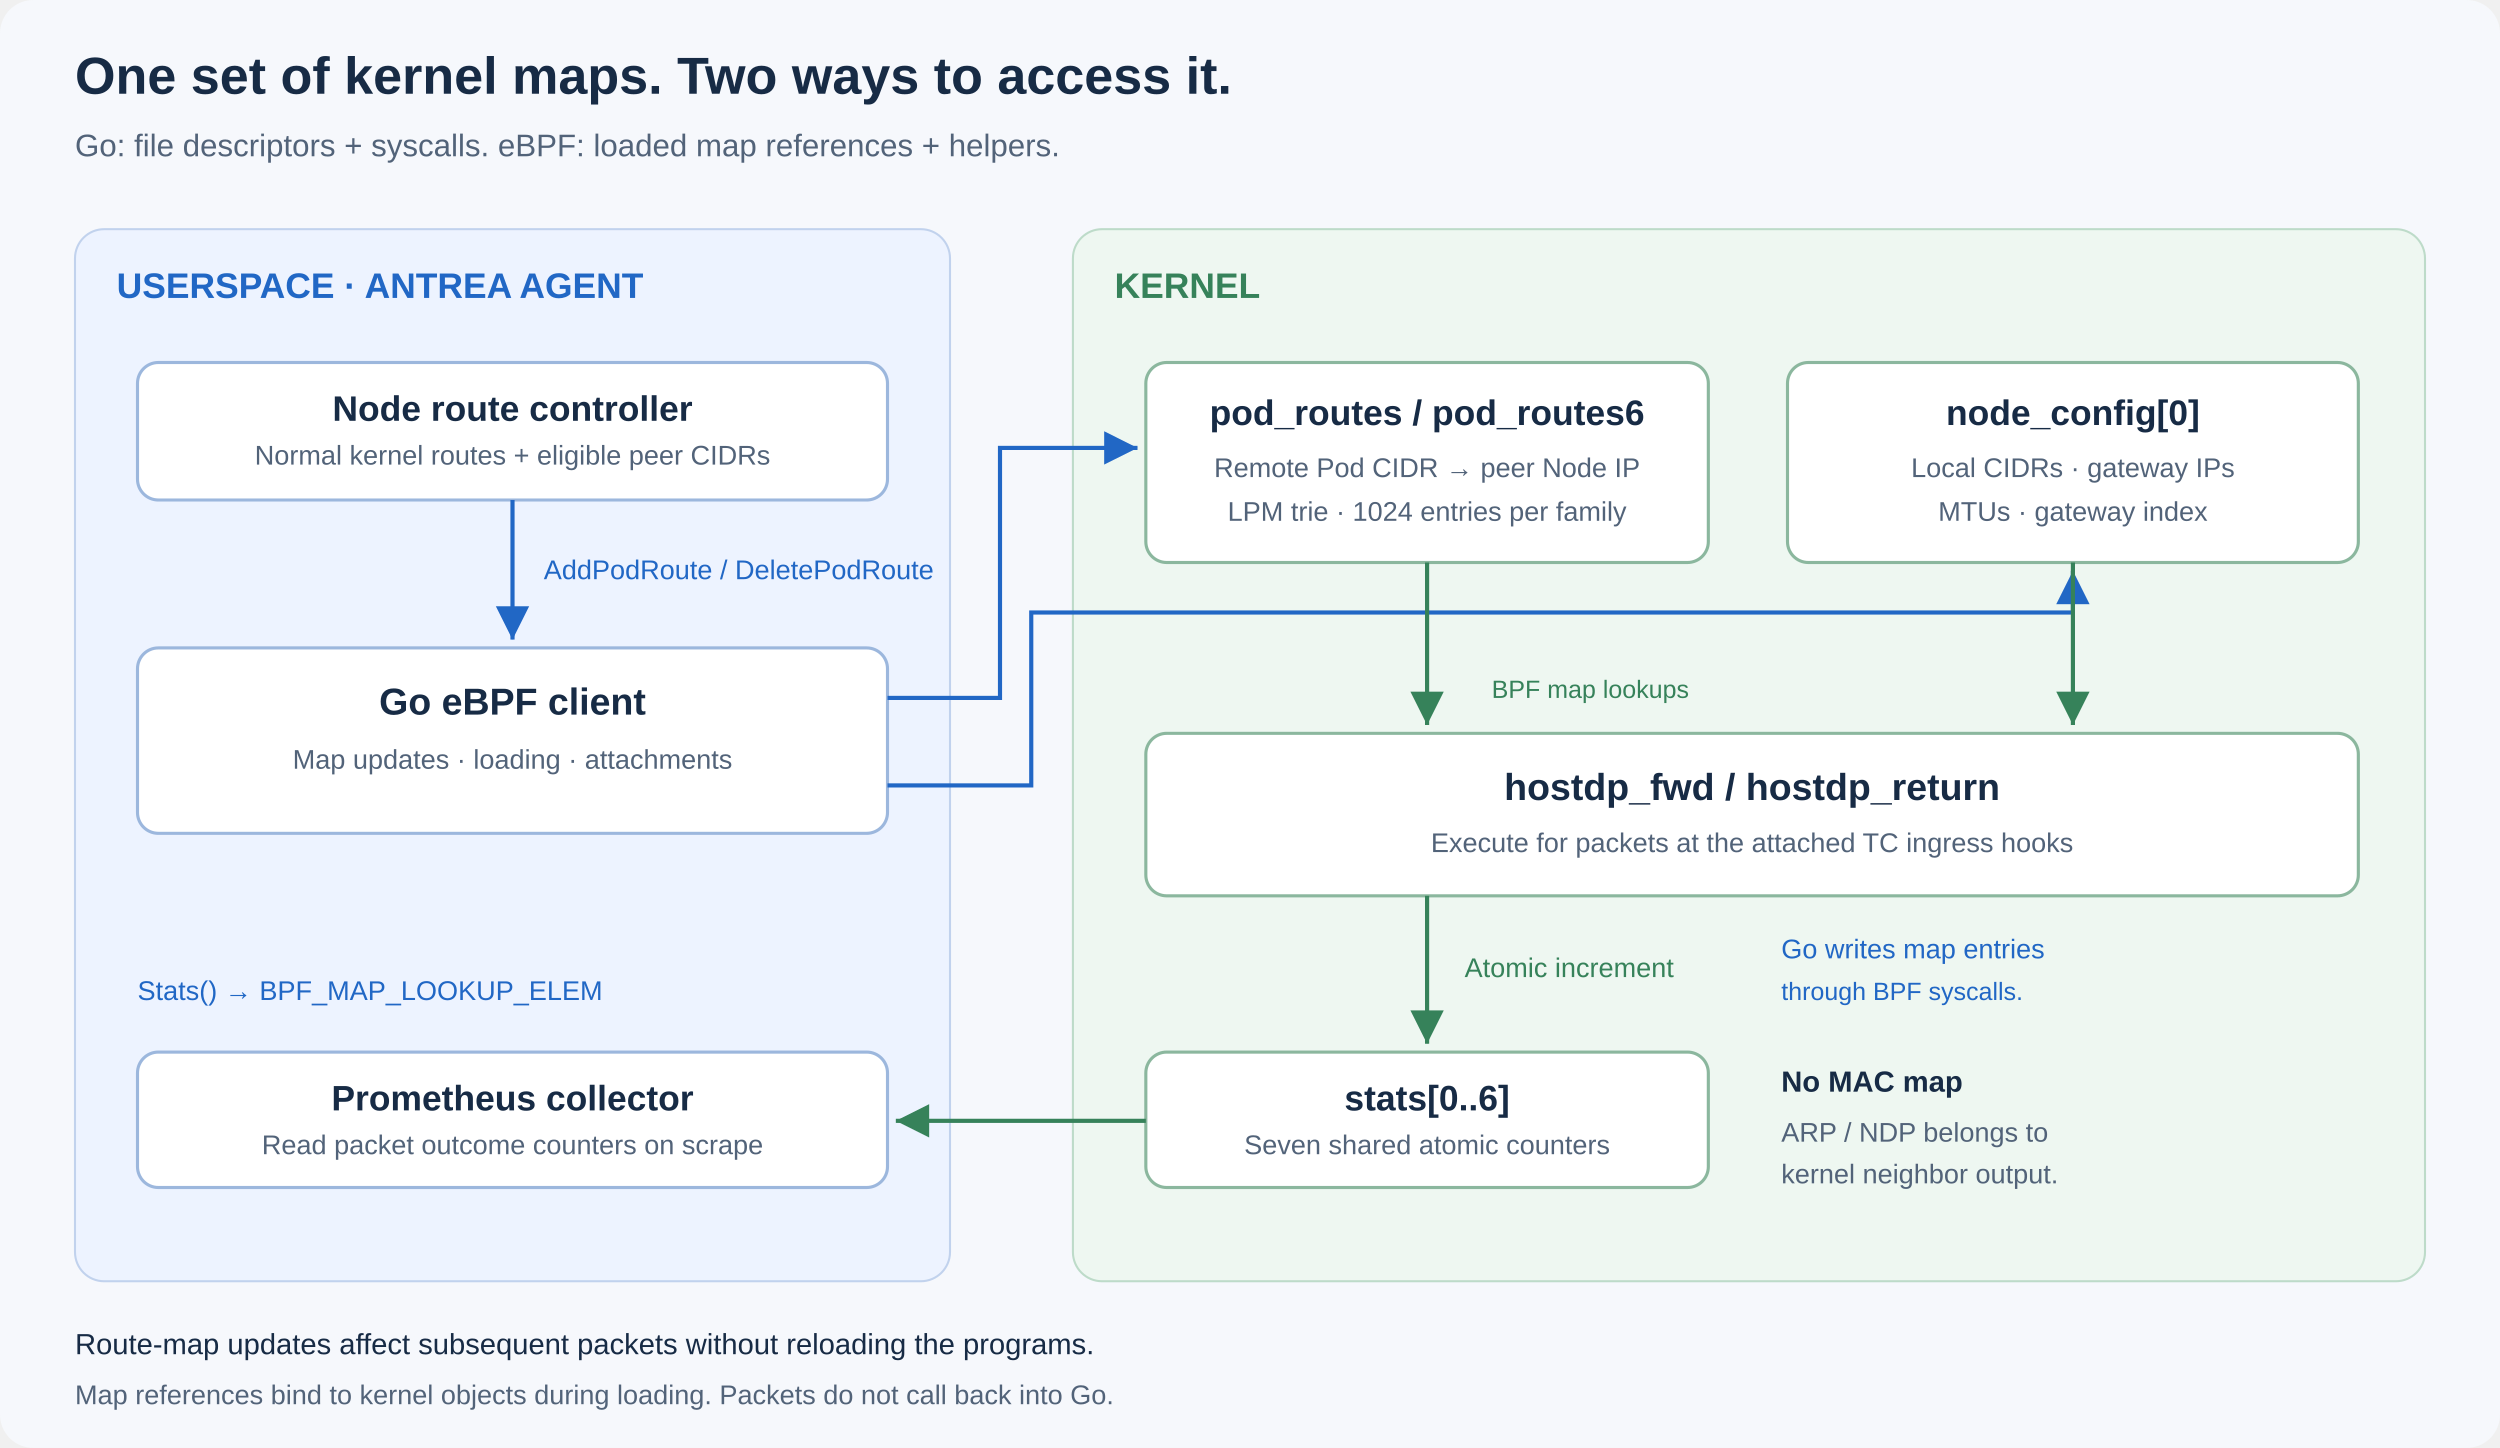
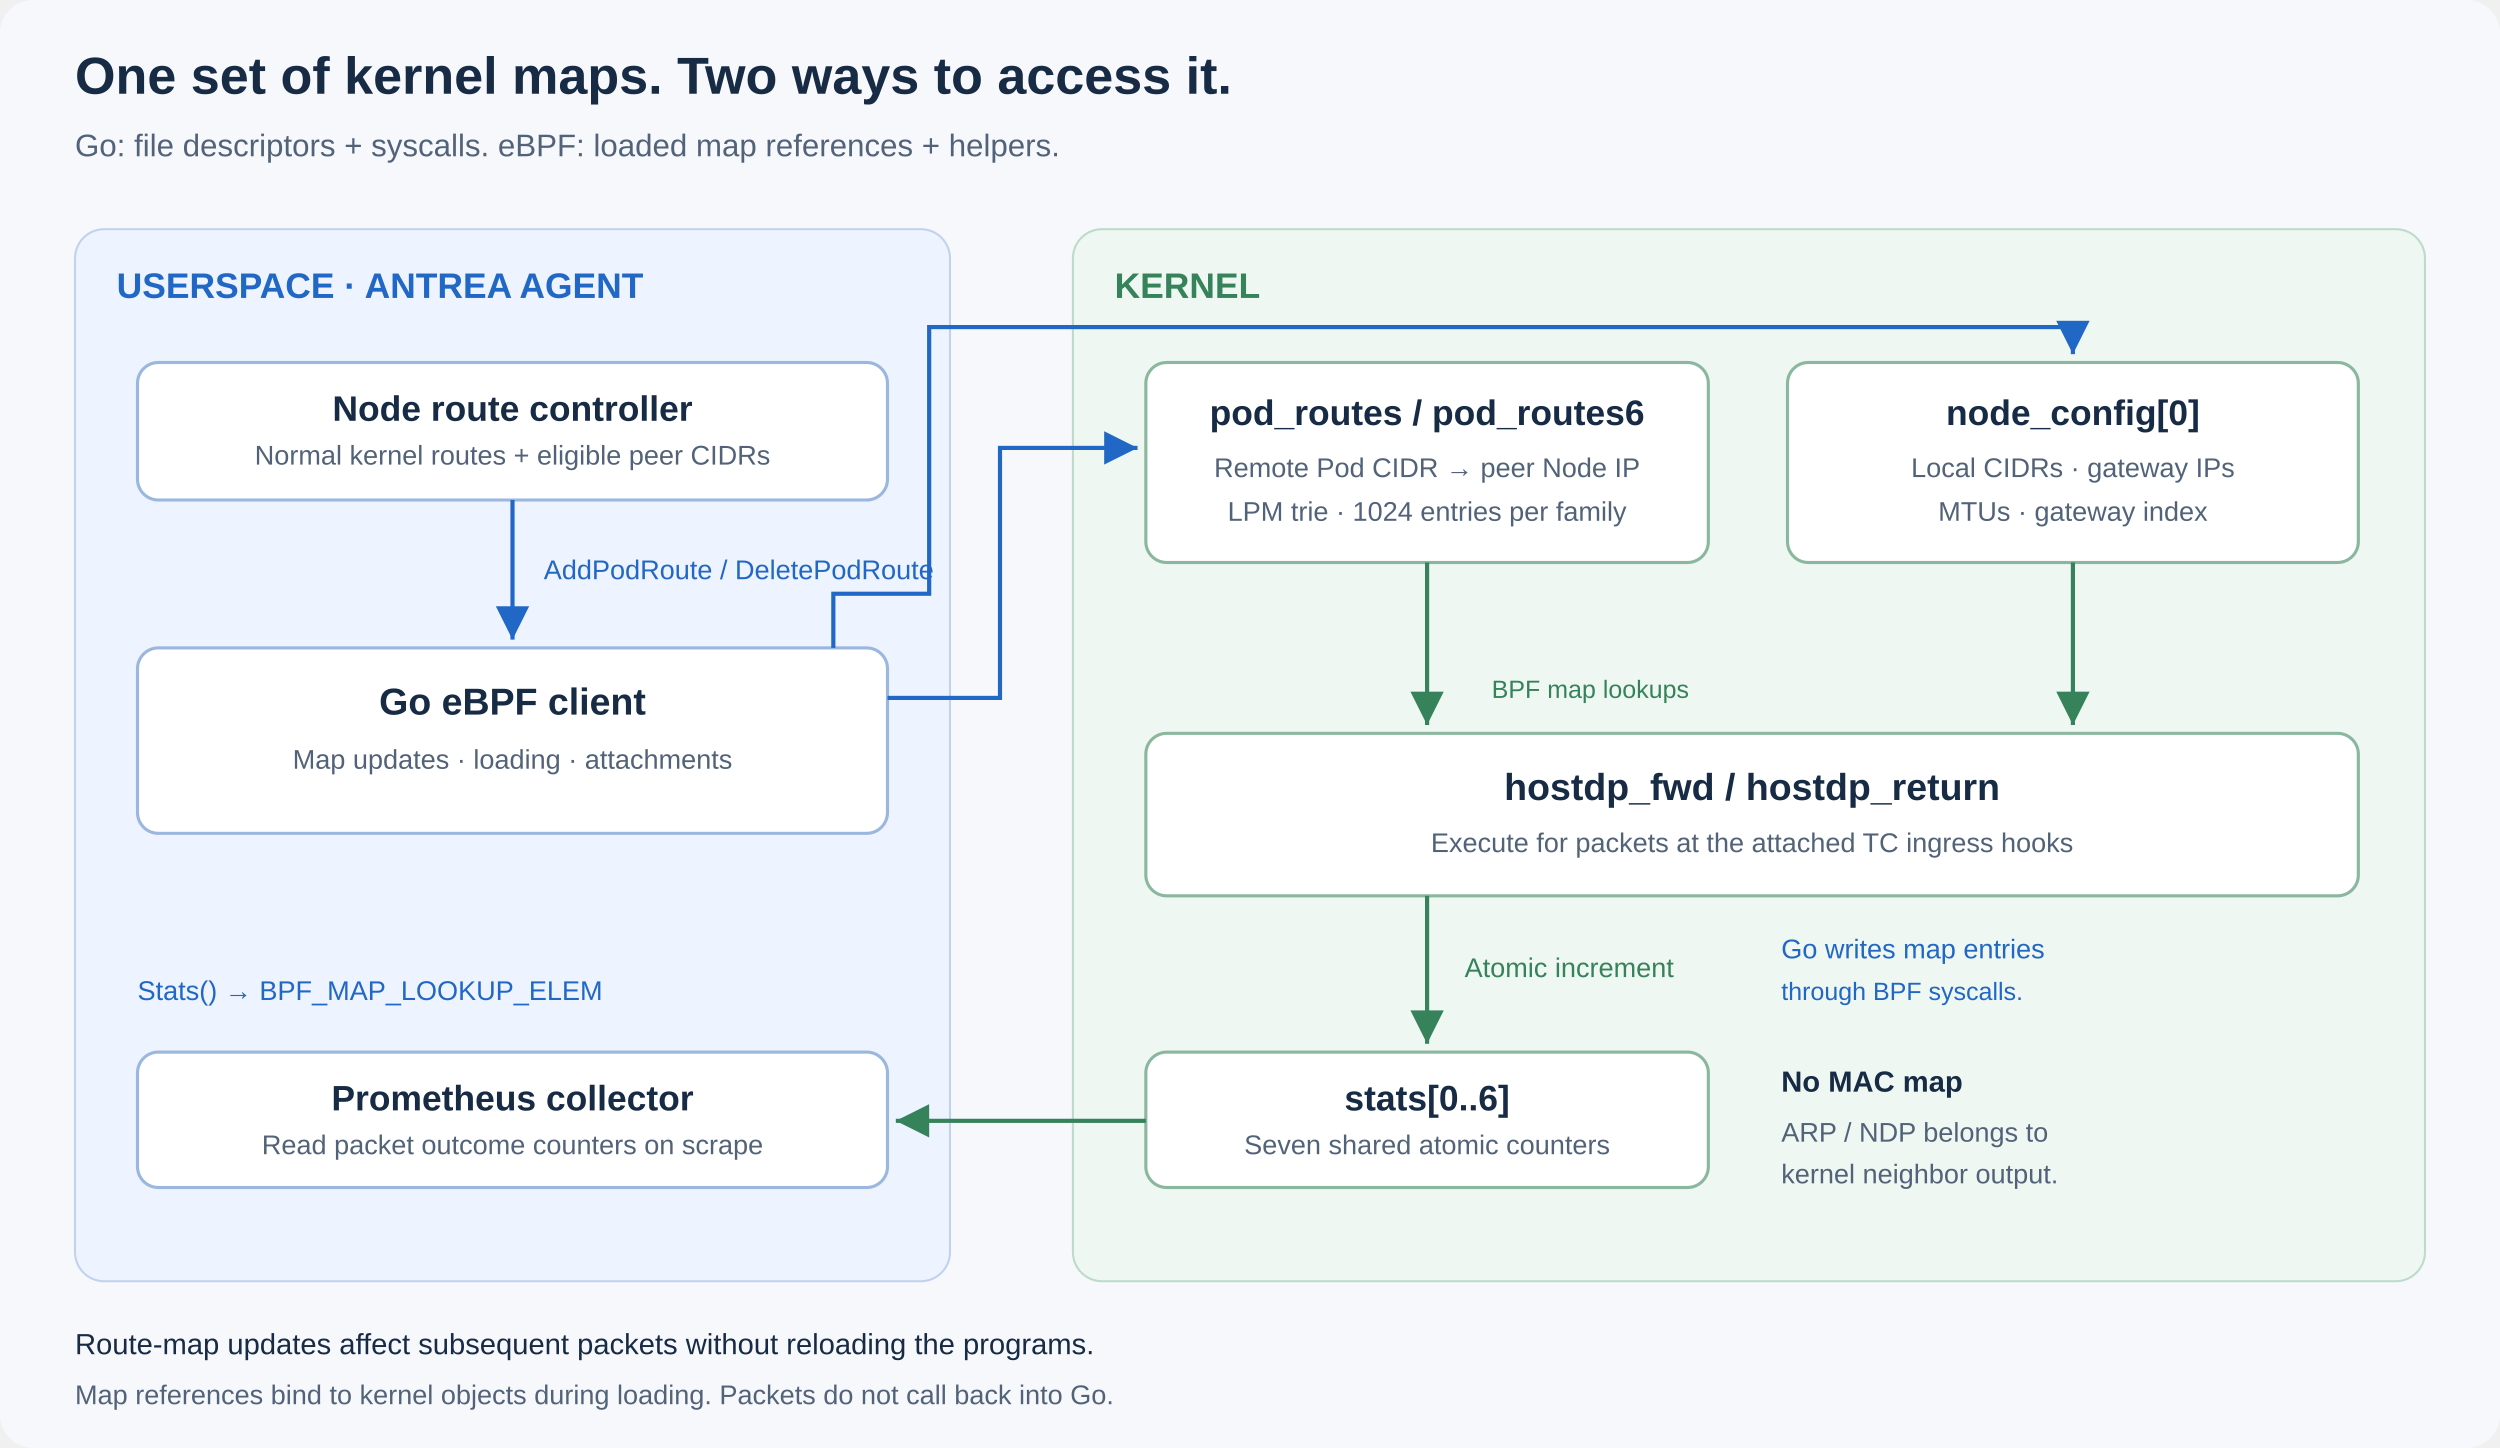
<svg xmlns="http://www.w3.org/2000/svg" width="1200" height="695" viewBox="0 0 1200 695" role="img" aria-labelledby="title desc">
  <defs>
    <marker id="a" markerWidth="9" markerHeight="9" refX="8" refY="4" orient="auto">
      <path d="M0 0 L8 4 L0 8 Z" fill="#2167c5" />
    </marker>
    <marker id="g" markerWidth="9" markerHeight="9" refX="8" refY="4" orient="auto">
      <path d="M0 0 L8 4 L0 8 Z" fill="#36825a" />
    </marker>
  </defs>
  <rect width="1200" height="695" rx="16" fill="#f6f8fc" />
  <g font-family="Arial, Helvetica, sans-serif" fill="#172b45">
    <text x="36" y="45" font-size="25" font-weight="700">One set of kernel maps. Two ways to access it.</text>
    <text x="36" y="75" font-size="15" fill="#526379">Go: file descriptors + syscalls. eBPF: loaded map references + helpers.</text>
    <rect x="36" y="110" width="420" height="505" rx="14" fill="#edf3ff" stroke="#c1d2ed" />
    <rect x="515" y="110" width="649" height="505" rx="14" fill="#eef7f1" stroke="#bddbc9" />
    <text x="56" y="143" font-size="17" font-weight="700" fill="#2167c5">USERSPACE · ANTREA AGENT</text>
    <text x="535" y="143" font-size="17" font-weight="700" fill="#36825a">KERNEL</text>
    <g fill="#fff" stroke="#9cb7dd" stroke-width="1.5">
      <rect x="66" y="174" width="360" height="66" rx="10" />
      <rect x="66" y="311" width="360" height="89" rx="10" />
      <rect x="66" y="505" width="360" height="65" rx="10" />
    </g>
    <g text-anchor="middle">
      <text x="246" y="202" font-size="17" font-weight="700">Node route controller</text>
      <text x="246" y="223" font-size="13" fill="#526379">Normal kernel routes + eligible peer CIDRs</text>
      <text x="246" y="343" font-size="18" font-weight="700">Go eBPF client</text>
      <text x="246" y="369" font-size="13" fill="#526379">Map updates · loading · attachments</text>
      <text x="246" y="533" font-size="17" font-weight="700">Prometheus collector</text>
      <text x="246" y="554" font-size="13" fill="#526379">Read packet outcome counters on scrape</text>
    </g>
    <path d="M246 240 V307" fill="none" stroke="#2167c5" stroke-width="2" marker-end="url(#a)" />
    <text x="261" y="278" font-size="13" fill="#2167c5">AddPodRoute / DeletePodRoute</text>
    <g fill="#fff" stroke="#8bb79e" stroke-width="1.5">
      <rect x="550" y="174" width="270" height="96" rx="10" />
      <rect x="858" y="174" width="274" height="96" rx="10" />
      <rect x="550" y="352" width="582" height="78" rx="10" />
      <rect x="550" y="505" width="270" height="65" rx="10" />
    </g>
    <g text-anchor="middle">
      <text x="685" y="204" font-size="17" font-weight="700">pod_routes / pod_routes6</text>
      <text x="685" y="229" font-size="13" fill="#526379">Remote Pod CIDR → peer Node IP</text>
      <text x="685" y="250" font-size="13" fill="#526379">LPM trie · 1024 entries per family</text>
      <text x="995" y="204" font-size="17" font-weight="700">node_config[0]</text>
      <text x="995" y="229" font-size="13" fill="#526379">Local CIDRs · gateway IPs</text>
      <text x="995" y="250" font-size="13" fill="#526379">MTUs · gateway index</text>
      <text x="841" y="384" font-size="18" font-weight="700">hostdp_fwd / hostdp_return</text>
      <text x="841" y="409" font-size="13" fill="#526379">Execute for packets at the attached TC ingress hooks</text>
      <text x="685" y="533" font-size="17" font-weight="700">stats[0..6]</text>
      <text x="685" y="554" font-size="13" fill="#526379">Seven shared atomic counters</text>
    </g>
    <g fill="none" stroke="#2167c5" stroke-width="2" marker-end="url(#a)">
      <path d="M426 335 H480 V215 H546" />
-       <path d="M426 377 H495 V294 H995 V274" />
+       <path d="M400 311 V285 H446 V157 H995 V170" />
    </g>
    <text x="855" y="460" font-size="13" fill="#2167c5">Go writes map entries</text>
    <text x="855" y="480" font-size="12" fill="#2167c5">through BPF syscalls.</text>
    <g fill="none" stroke="#36825a" stroke-width="2" marker-end="url(#g)">
      <path d="M685 270 V348" />
      <path d="M995 270 V348" />
      <path d="M685 430 V501" />
      <path d="M550 538 H430" />
    </g>
    <text x="716" y="335" font-size="12" fill="#36825a">BPF map lookups</text>
    <text x="703" y="469" font-size="13" fill="#36825a">Atomic increment</text>
    <text x="66" y="480" font-size="13" fill="#2167c5">Stats() → BPF_MAP_LOOKUP_ELEM</text>
    <text x="855" y="524" font-size="14" font-weight="700">No MAC map</text>
    <text x="855" y="548" font-size="13" fill="#526379">ARP / NDP belongs to</text>
    <text x="855" y="568" font-size="13" fill="#526379">kernel neighbor output.</text>
    <text x="36" y="650" font-size="14">Route-map updates affect subsequent packets without reloading the programs.</text>
    <text x="36" y="674" font-size="13" fill="#526379">Map references bind to kernel objects during loading. Packets do not call back into Go.</text>
  </g>
</svg>
